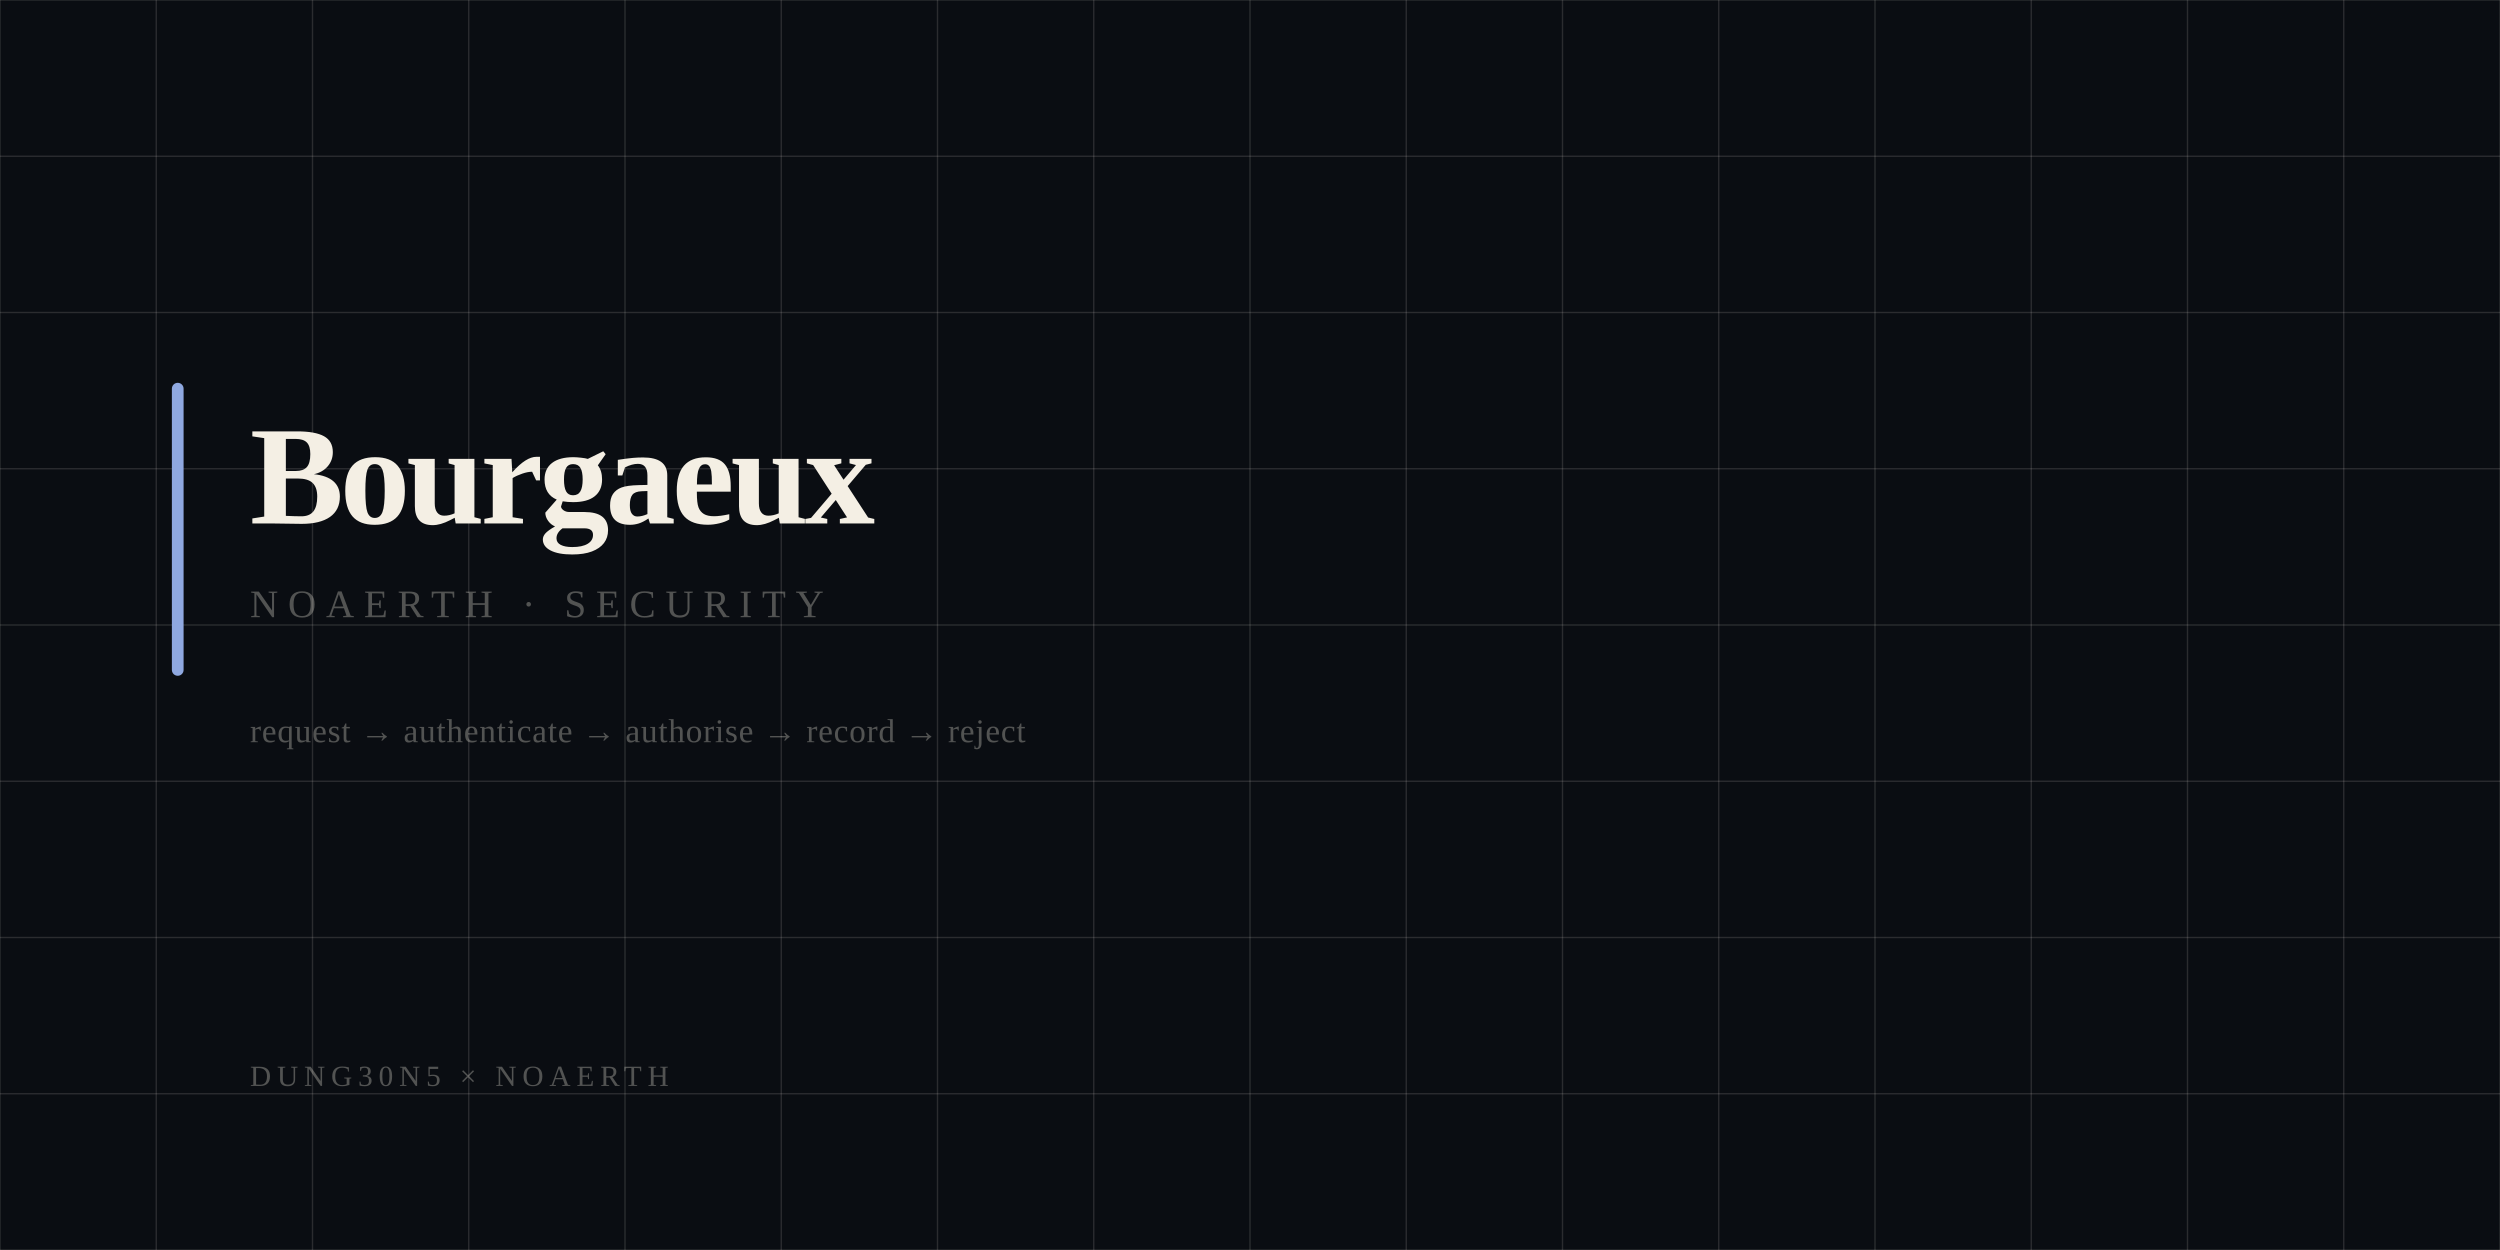
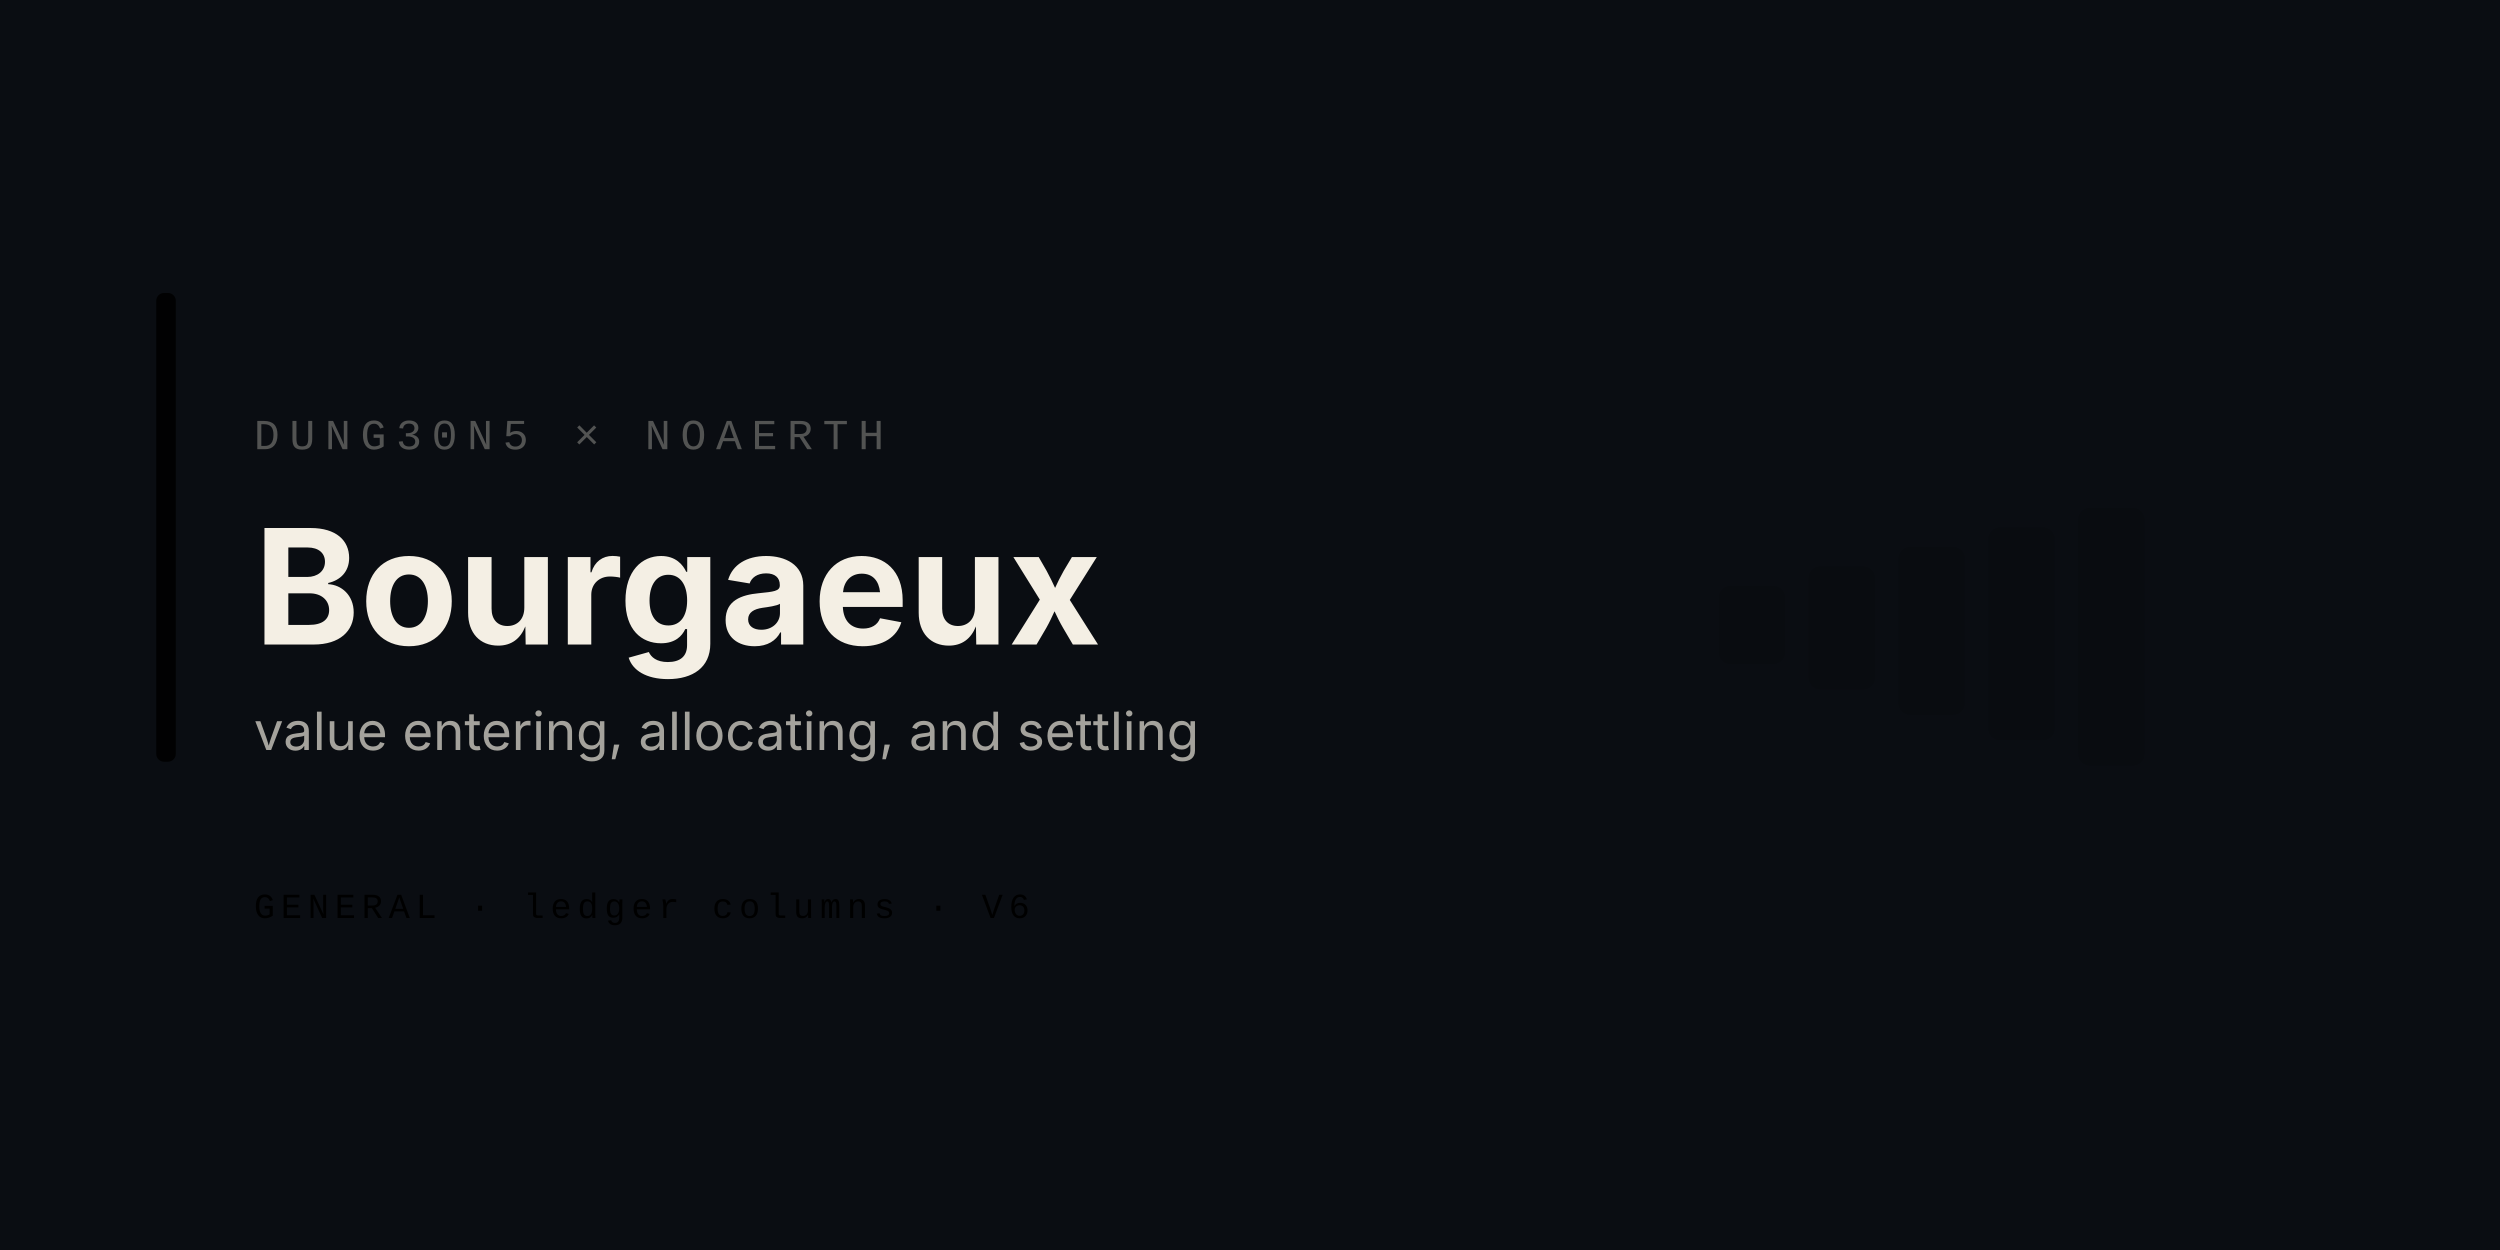
- <svg xmlns="http://www.w3.org/2000/svg" viewBox="0 0 1280 640" width="1280" height="640" role="img" aria-label="Bourgaeux — NOAERTH project card.">
+ <svg xmlns="http://www.w3.org/2000/svg" viewBox="0 0 1280 640" width="1280" height="640" role="img" aria-label="Bourgaeux project card">
  <rect width="1280" height="640" fill="#0a0d12" />
-   <line x1="0" y1="0" x2="0" y2="640" stroke="#f4efe424" stroke-width="0.7" />
-   <line x1="80" y1="0" x2="80" y2="640" stroke="#f4efe424" stroke-width="0.7" />
-   <line x1="160" y1="0" x2="160" y2="640" stroke="#f4efe424" stroke-width="0.7" />
-   <line x1="240" y1="0" x2="240" y2="640" stroke="#f4efe424" stroke-width="0.7" />
-   <line x1="320" y1="0" x2="320" y2="640" stroke="#f4efe424" stroke-width="0.7" />
-   <line x1="400" y1="0" x2="400" y2="640" stroke="#f4efe424" stroke-width="0.7" />
-   <line x1="480" y1="0" x2="480" y2="640" stroke="#f4efe424" stroke-width="0.7" />
-   <line x1="560" y1="0" x2="560" y2="640" stroke="#f4efe424" stroke-width="0.7" />
-   <line x1="640" y1="0" x2="640" y2="640" stroke="#f4efe424" stroke-width="0.7" />
-   <line x1="720" y1="0" x2="720" y2="640" stroke="#f4efe424" stroke-width="0.7" />
-   <line x1="800" y1="0" x2="800" y2="640" stroke="#f4efe424" stroke-width="0.7" />
-   <line x1="880" y1="0" x2="880" y2="640" stroke="#f4efe424" stroke-width="0.7" />
-   <line x1="960" y1="0" x2="960" y2="640" stroke="#f4efe424" stroke-width="0.7" />
-   <line x1="1040" y1="0" x2="1040" y2="640" stroke="#f4efe424" stroke-width="0.7" />
-   <line x1="1120" y1="0" x2="1120" y2="640" stroke="#f4efe424" stroke-width="0.7" />
-   <line x1="1200" y1="0" x2="1200" y2="640" stroke="#f4efe424" stroke-width="0.7" />
-   <line x1="1280" y1="0" x2="1280" y2="640" stroke="#f4efe424" stroke-width="0.7" />
-   <line x1="0" y1="0" x2="1280" y2="0" stroke="#f4efe424" stroke-width="0.7" />
-   <line x1="0" y1="80" x2="1280" y2="80" stroke="#f4efe424" stroke-width="0.7" />
-   <line x1="0" y1="160" x2="1280" y2="160" stroke="#f4efe424" stroke-width="0.7" />
-   <line x1="0" y1="240" x2="1280" y2="240" stroke="#f4efe424" stroke-width="0.7" />
-   <line x1="0" y1="320" x2="1280" y2="320" stroke="#f4efe424" stroke-width="0.7" />
-   <line x1="0" y1="400" x2="1280" y2="400" stroke="#f4efe424" stroke-width="0.7" />
-   <line x1="0" y1="480" x2="1280" y2="480" stroke="#f4efe424" stroke-width="0.7" />
-   <line x1="0" y1="560" x2="1280" y2="560" stroke="#f4efe424" stroke-width="0.7" />
-   <line x1="0" y1="640" x2="1280" y2="640" stroke="#f4efe424" stroke-width="0.7" />
-   <rect x="88" y="196" width="6" height="150" rx="3" fill="#8fa8e0" />
-   <text x="128" y="268" fill="#f4efe4" font-size="72" font-weight="680" letter-spacing="-2">Bourgaeux</text>
-   <text x="128" y="316" fill="#f4efe44f" font-size="20" letter-spacing="5">NOAERTH · SECURITY</text>
-   <text x="128" y="380" fill="#f4efe44f" font-size="17" letter-spacing="0.4">request → authenticate → authorise → record → reject</text>
-   <text x="128" y="556" fill="#f4efe44f" font-size="15" letter-spacing="3">DUNG30N5 × NOAERTH</text>
+   <rect x="880" y="300" width="34" height="40" rx="6" fill="amber" fill-opacity="0.10" stroke="amber" stroke-width="1.1" stroke-opacity="0.45" />
+   <rect x="926" y="290" width="34" height="63" rx="6" fill="amber" fill-opacity="0.10" stroke="amber" stroke-width="1.1" stroke-opacity="0.45" />
+   <rect x="972" y="280" width="34" height="86" rx="6" fill="amber" fill-opacity="0.10" stroke="amber" stroke-width="1.1" stroke-opacity="0.45" />
+   <rect x="1018" y="270" width="34" height="109" rx="6" fill="amber" fill-opacity="0.10" stroke="amber" stroke-width="1.1" stroke-opacity="0.45" />
+   <rect x="1064" y="260" width="34" height="132" rx="6" fill="amber" fill-opacity="0.10" stroke="amber" stroke-width="1.1" stroke-opacity="0.45" />
+   <rect x="80" y="150" width="10" height="240" rx="4" fill="amber" opacity="0.9" />
+   <text x="130" y="230" font-family="ui-monospace, SFMono-Regular, Menlo, Monaco, Consolas, 'Liberation Mono', monospace" font-size="22" letter-spacing="5" fill="#f4efe44f">DUNG30N5 × NOAERTH</text>
+   <text x="130" y="330" font-family="-apple-system, BlinkMacSystemFont, 'Segoe UI', Inter, Helvetica, Arial, sans-serif" font-size="82" font-weight="700" fill="#f4efe4">Bourgaeux</text>
+   <text x="130" y="384" font-family="-apple-system, BlinkMacSystemFont, 'Segoe UI', Inter, Helvetica, Arial, sans-serif" font-size="27" fill="#f4efe4a8">value entering, allocating, and settling</text>
+   <text x="130" y="470" font-family="ui-monospace, SFMono-Regular, Menlo, Monaco, Consolas, 'Liberation Mono', monospace" font-size="18" fill="amber" letter-spacing="3">GENERAL · ledger columns · V6</text>
</svg>
